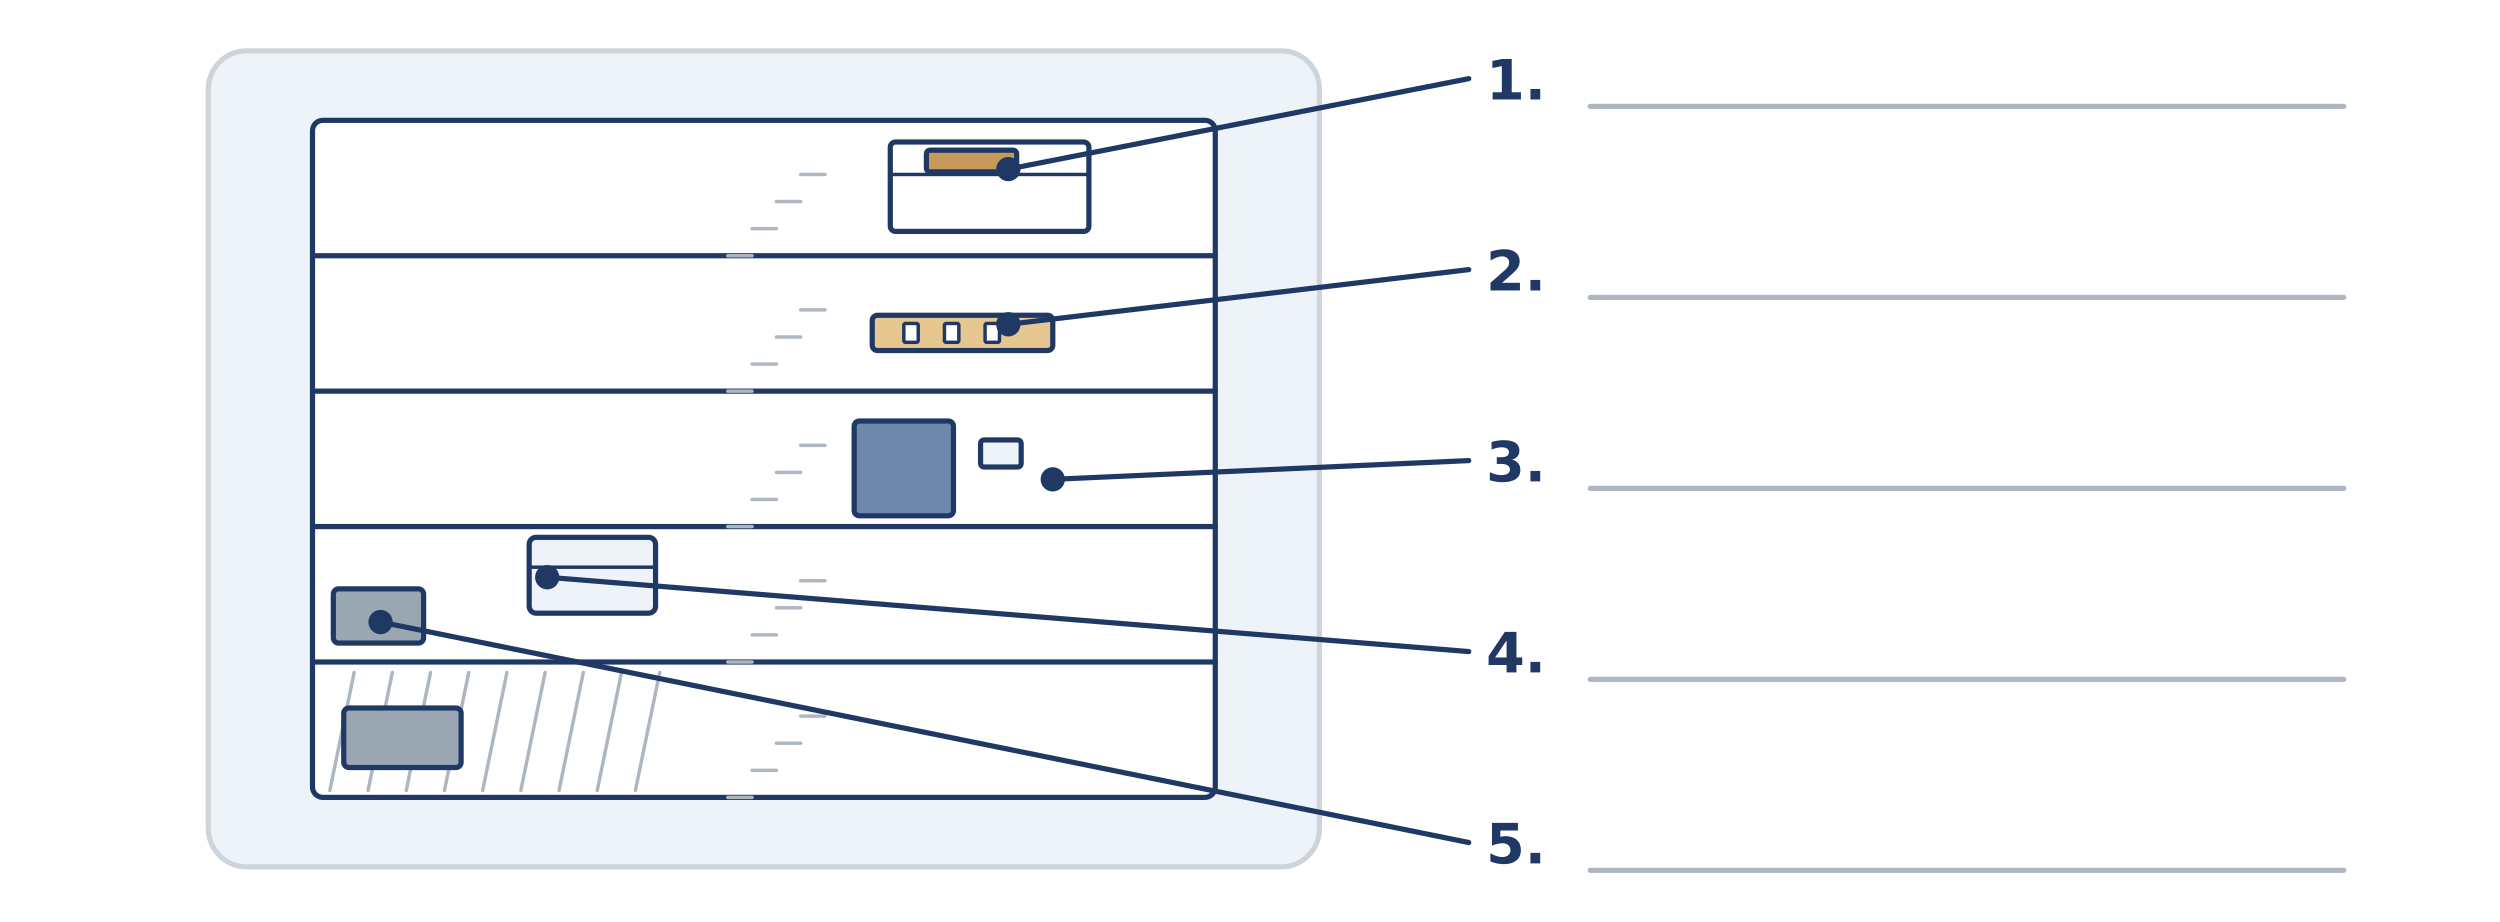
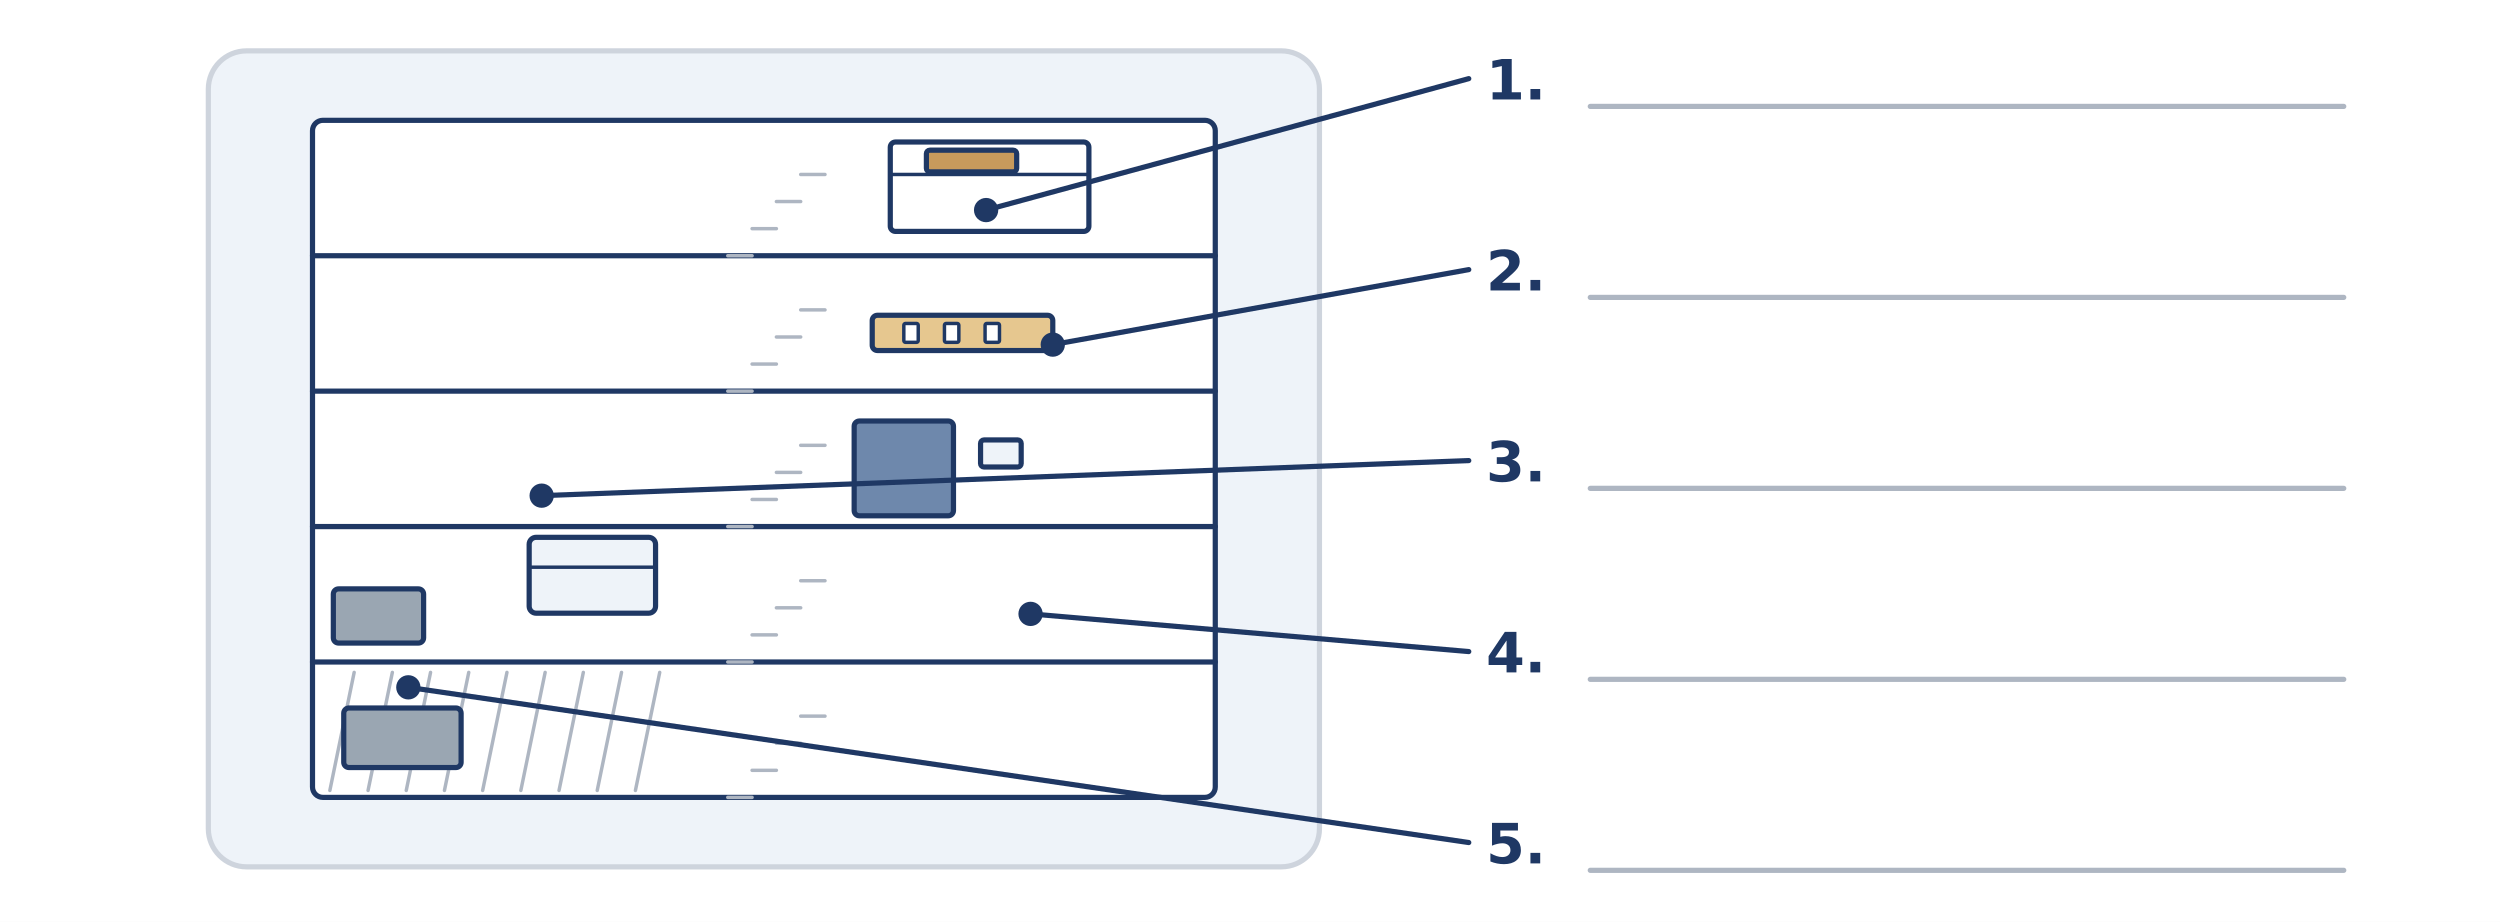
<svg xmlns="http://www.w3.org/2000/svg" width="1440" height="531" viewBox="0 0 1440 531">
  <rect width="1440" height="531" fill="#FFFFFF" />
  <rect x="120.0" y="29.3" width="640.0" height="470.0" rx="22" fill="#EEF3F9" stroke="#CED4DD" stroke-width="3" />
  <rect x="180.0" y="69.3" width="520.0" height="390.0" rx="6" fill="#FFFFFF" stroke="#1F3864" stroke-width="3" />
  <line x1="180.0" y1="147.3" x2="700.0" y2="147.3" stroke="#1F3864" stroke-width="3" stroke-linecap="round" />
  <line x1="180.0" y1="225.3" x2="700.0" y2="225.3" stroke="#1F3864" stroke-width="3" stroke-linecap="round" />
  <line x1="180.0" y1="303.3" x2="700.0" y2="303.3" stroke="#1F3864" stroke-width="3" stroke-linecap="round" />
  <line x1="180.0" y1="381.3" x2="700.0" y2="381.3" stroke="#1F3864" stroke-width="3" stroke-linecap="round" />
  <line x1="419.2" y1="147.3" x2="433.2" y2="147.3" stroke="#AEB6C2" stroke-width="2" stroke-linecap="round" />
  <line x1="433.2" y1="131.7" x2="447.2" y2="131.7" stroke="#AEB6C2" stroke-width="2" stroke-linecap="round" />
  <line x1="447.2" y1="116.1" x2="461.2" y2="116.1" stroke="#AEB6C2" stroke-width="2" stroke-linecap="round" />
  <line x1="461.2" y1="100.5" x2="475.2" y2="100.5" stroke="#AEB6C2" stroke-width="2" stroke-linecap="round" />
  <line x1="419.2" y1="225.3" x2="433.2" y2="225.3" stroke="#AEB6C2" stroke-width="2" stroke-linecap="round" />
  <line x1="433.2" y1="209.7" x2="447.2" y2="209.7" stroke="#AEB6C2" stroke-width="2" stroke-linecap="round" />
  <line x1="447.2" y1="194.1" x2="461.2" y2="194.1" stroke="#AEB6C2" stroke-width="2" stroke-linecap="round" />
  <line x1="461.2" y1="178.5" x2="475.2" y2="178.5" stroke="#AEB6C2" stroke-width="2" stroke-linecap="round" />
  <line x1="419.2" y1="303.3" x2="433.2" y2="303.3" stroke="#AEB6C2" stroke-width="2" stroke-linecap="round" />
  <line x1="433.2" y1="287.7" x2="447.2" y2="287.7" stroke="#AEB6C2" stroke-width="2" stroke-linecap="round" />
  <line x1="447.2" y1="272.1" x2="461.2" y2="272.1" stroke="#AEB6C2" stroke-width="2" stroke-linecap="round" />
  <line x1="461.2" y1="256.5" x2="475.2" y2="256.5" stroke="#AEB6C2" stroke-width="2" stroke-linecap="round" />
  <line x1="419.2" y1="381.3" x2="433.2" y2="381.3" stroke="#AEB6C2" stroke-width="2" stroke-linecap="round" />
  <line x1="433.2" y1="365.7" x2="447.2" y2="365.7" stroke="#AEB6C2" stroke-width="2" stroke-linecap="round" />
  <line x1="447.2" y1="350.1" x2="461.2" y2="350.1" stroke="#AEB6C2" stroke-width="2" stroke-linecap="round" />
  <line x1="461.2" y1="334.5" x2="475.2" y2="334.5" stroke="#AEB6C2" stroke-width="2" stroke-linecap="round" />
  <line x1="419.2" y1="459.3" x2="433.2" y2="459.3" stroke="#AEB6C2" stroke-width="2" stroke-linecap="round" />
  <line x1="433.2" y1="443.7" x2="447.2" y2="443.7" stroke="#AEB6C2" stroke-width="2" stroke-linecap="round" />
  <line x1="447.2" y1="428.1" x2="461.2" y2="428.1" stroke="#AEB6C2" stroke-width="2" stroke-linecap="round" />
  <line x1="461.2" y1="412.5" x2="475.2" y2="412.5" stroke="#AEB6C2" stroke-width="2" stroke-linecap="round" />
  <line x1="190.0" y1="455.3" x2="204.0" y2="387.3" stroke="#AEB6C2" stroke-width="2" stroke-linecap="round" />
  <line x1="212.0" y1="455.3" x2="226.0" y2="387.3" stroke="#AEB6C2" stroke-width="2" stroke-linecap="round" />
  <line x1="234.0" y1="455.3" x2="248.0" y2="387.3" stroke="#AEB6C2" stroke-width="2" stroke-linecap="round" />
  <line x1="256.0" y1="455.3" x2="270.0" y2="387.3" stroke="#AEB6C2" stroke-width="2" stroke-linecap="round" />
  <line x1="278.0" y1="455.3" x2="292.0" y2="387.3" stroke="#AEB6C2" stroke-width="2" stroke-linecap="round" />
  <line x1="300.0" y1="455.3" x2="314.0" y2="387.3" stroke="#AEB6C2" stroke-width="2" stroke-linecap="round" />
  <line x1="322.0" y1="455.3" x2="336.0" y2="387.3" stroke="#AEB6C2" stroke-width="2" stroke-linecap="round" />
  <line x1="344.0" y1="455.3" x2="358.0" y2="387.3" stroke="#AEB6C2" stroke-width="2" stroke-linecap="round" />
  <line x1="366.0" y1="455.3" x2="380.0" y2="387.3" stroke="#AEB6C2" stroke-width="2" stroke-linecap="round" />
  <rect x="198.0" y="407.8" width="67.6" height="34.3" rx="3" fill="#9AA6B2" stroke="#1F3864" stroke-width="3" />
  <rect x="192.0" y="339.2" width="52.0" height="31.2" rx="3" fill="#9AA6B2" stroke="#1F3864" stroke-width="3" />
  <rect x="304.8" y="309.5" width="72.8" height="43.7" rx="4" fill="#EEF3F9" stroke="#1F3864" stroke-width="3" />
  <line x1="304.8" y1="326.7" x2="377.6" y2="326.7" stroke="#1F3864" stroke-width="2" stroke-linecap="round" />
  <rect x="492.0" y="242.5" width="57.2" height="54.6" rx="3" fill="#6E88AC" stroke="#1F3864" stroke-width="3" />
  <rect x="564.8" y="253.4" width="23.4" height="15.6" rx="2" fill="#EEF3F9" stroke="#1F3864" stroke-width="3" />
  <rect x="502.4" y="181.6" width="104.0" height="20.3" rx="3" fill="#E6C78F" stroke="#1F3864" stroke-width="3" />
  <rect x="520.6" y="186.3" width="8.3" height="10.9" rx="1" fill="#FFFFFF" stroke="#1F3864" stroke-width="2" />
  <rect x="544.0" y="186.3" width="8.3" height="10.9" rx="1" fill="#FFFFFF" stroke="#1F3864" stroke-width="2" />
  <rect x="567.4" y="186.3" width="8.3" height="10.9" rx="1" fill="#FFFFFF" stroke="#1F3864" stroke-width="2" />
  <rect x="512.8" y="81.8" width="114.4" height="51.5" rx="3" fill="#FFFFFF" stroke="#1F3864" stroke-width="3" />
  <line x1="512.8" y1="100.5" x2="627.2" y2="100.5" stroke="#1F3864" stroke-width="2" stroke-linecap="round" />
  <rect x="533.6" y="86.5" width="52.0" height="12.5" rx="2" fill="#C79A5C" stroke="#1F3864" stroke-width="3" />
-   <line x1="580.8" y1="97.4" x2="846.0" y2="45.3" stroke="#1F3864" stroke-width="3" stroke-linecap="round" />
-   <circle cx="580.8" cy="97.4" r="7.0" fill="#1F3864" stroke="#1F3864" stroke-width="0" />
+   <line x1="568.0" y1="121.0" x2="846.0" y2="45.3" stroke="#1F3864" stroke-width="3" stroke-linecap="round" />
+   <circle cx="568.0" cy="121.0" r="7.0" fill="#1F3864" stroke="#1F3864" stroke-width="0" />
  <text x="856.0" y="57.3" font-family="DejaVu Sans" font-size="32" font-weight="bold" fill="#1F3864" text-anchor="start">1.</text>
  <line x1="916.0" y1="61.3" x2="1350.0" y2="61.3" stroke="#AEB6C2" stroke-width="3" stroke-linecap="round" />
-   <line x1="580.8" y1="186.8" x2="846.0" y2="155.3" stroke="#1F3864" stroke-width="3" stroke-linecap="round" />
-   <circle cx="580.8" cy="186.8" r="7.0" fill="#1F3864" stroke="#1F3864" stroke-width="0" />
+   <line x1="606.4" y1="198.5" x2="846.0" y2="155.3" stroke="#1F3864" stroke-width="3" stroke-linecap="round" />
+   <circle cx="606.4" cy="198.5" r="7.0" fill="#1F3864" stroke="#1F3864" stroke-width="0" />
  <text x="856.0" y="167.3" font-family="DejaVu Sans" font-size="32" font-weight="bold" fill="#1F3864" text-anchor="start">2.</text>
  <line x1="916.0" y1="171.3" x2="1350.0" y2="171.3" stroke="#AEB6C2" stroke-width="3" stroke-linecap="round" />
-   <line x1="606.4" y1="276.1" x2="846.0" y2="265.3" stroke="#1F3864" stroke-width="3" stroke-linecap="round" />
-   <circle cx="606.4" cy="276.1" r="7.0" fill="#1F3864" stroke="#1F3864" stroke-width="0" />
+   <line x1="312.0" y1="285.5" x2="846.0" y2="265.3" stroke="#1F3864" stroke-width="3" stroke-linecap="round" />
+   <circle cx="312.0" cy="285.5" r="7.0" fill="#1F3864" stroke="#1F3864" stroke-width="0" />
  <text x="856.0" y="277.3" font-family="DejaVu Sans" font-size="32" font-weight="bold" fill="#1F3864" text-anchor="start">3.</text>
  <line x1="916.0" y1="281.3" x2="1350.0" y2="281.3" stroke="#AEB6C2" stroke-width="3" stroke-linecap="round" />
-   <line x1="315.2" y1="332.5" x2="846.0" y2="375.3" stroke="#1F3864" stroke-width="3" stroke-linecap="round" />
-   <circle cx="315.2" cy="332.5" r="7.0" fill="#1F3864" stroke="#1F3864" stroke-width="0" />
+   <line x1="593.6" y1="353.6" x2="846.0" y2="375.3" stroke="#1F3864" stroke-width="3" stroke-linecap="round" />
+   <circle cx="593.6" cy="353.6" r="7.0" fill="#1F3864" stroke="#1F3864" stroke-width="0" />
  <text x="856.0" y="387.3" font-family="DejaVu Sans" font-size="32" font-weight="bold" fill="#1F3864" text-anchor="start">4.</text>
  <line x1="916.0" y1="391.3" x2="1350.0" y2="391.3" stroke="#AEB6C2" stroke-width="3" stroke-linecap="round" />
-   <line x1="219.2" y1="358.3" x2="846.0" y2="485.3" stroke="#1F3864" stroke-width="3" stroke-linecap="round" />
-   <circle cx="219.2" cy="358.3" r="7.0" fill="#1F3864" stroke="#1F3864" stroke-width="0" />
+   <line x1="235.2" y1="395.9" x2="846.0" y2="485.3" stroke="#1F3864" stroke-width="3" stroke-linecap="round" />
+   <circle cx="235.2" cy="395.9" r="7.0" fill="#1F3864" stroke="#1F3864" stroke-width="0" />
  <text x="856.0" y="497.3" font-family="DejaVu Sans" font-size="32" font-weight="bold" fill="#1F3864" text-anchor="start">5.</text>
  <line x1="916.0" y1="501.3" x2="1350.0" y2="501.3" stroke="#AEB6C2" stroke-width="3" stroke-linecap="round" />
</svg>
